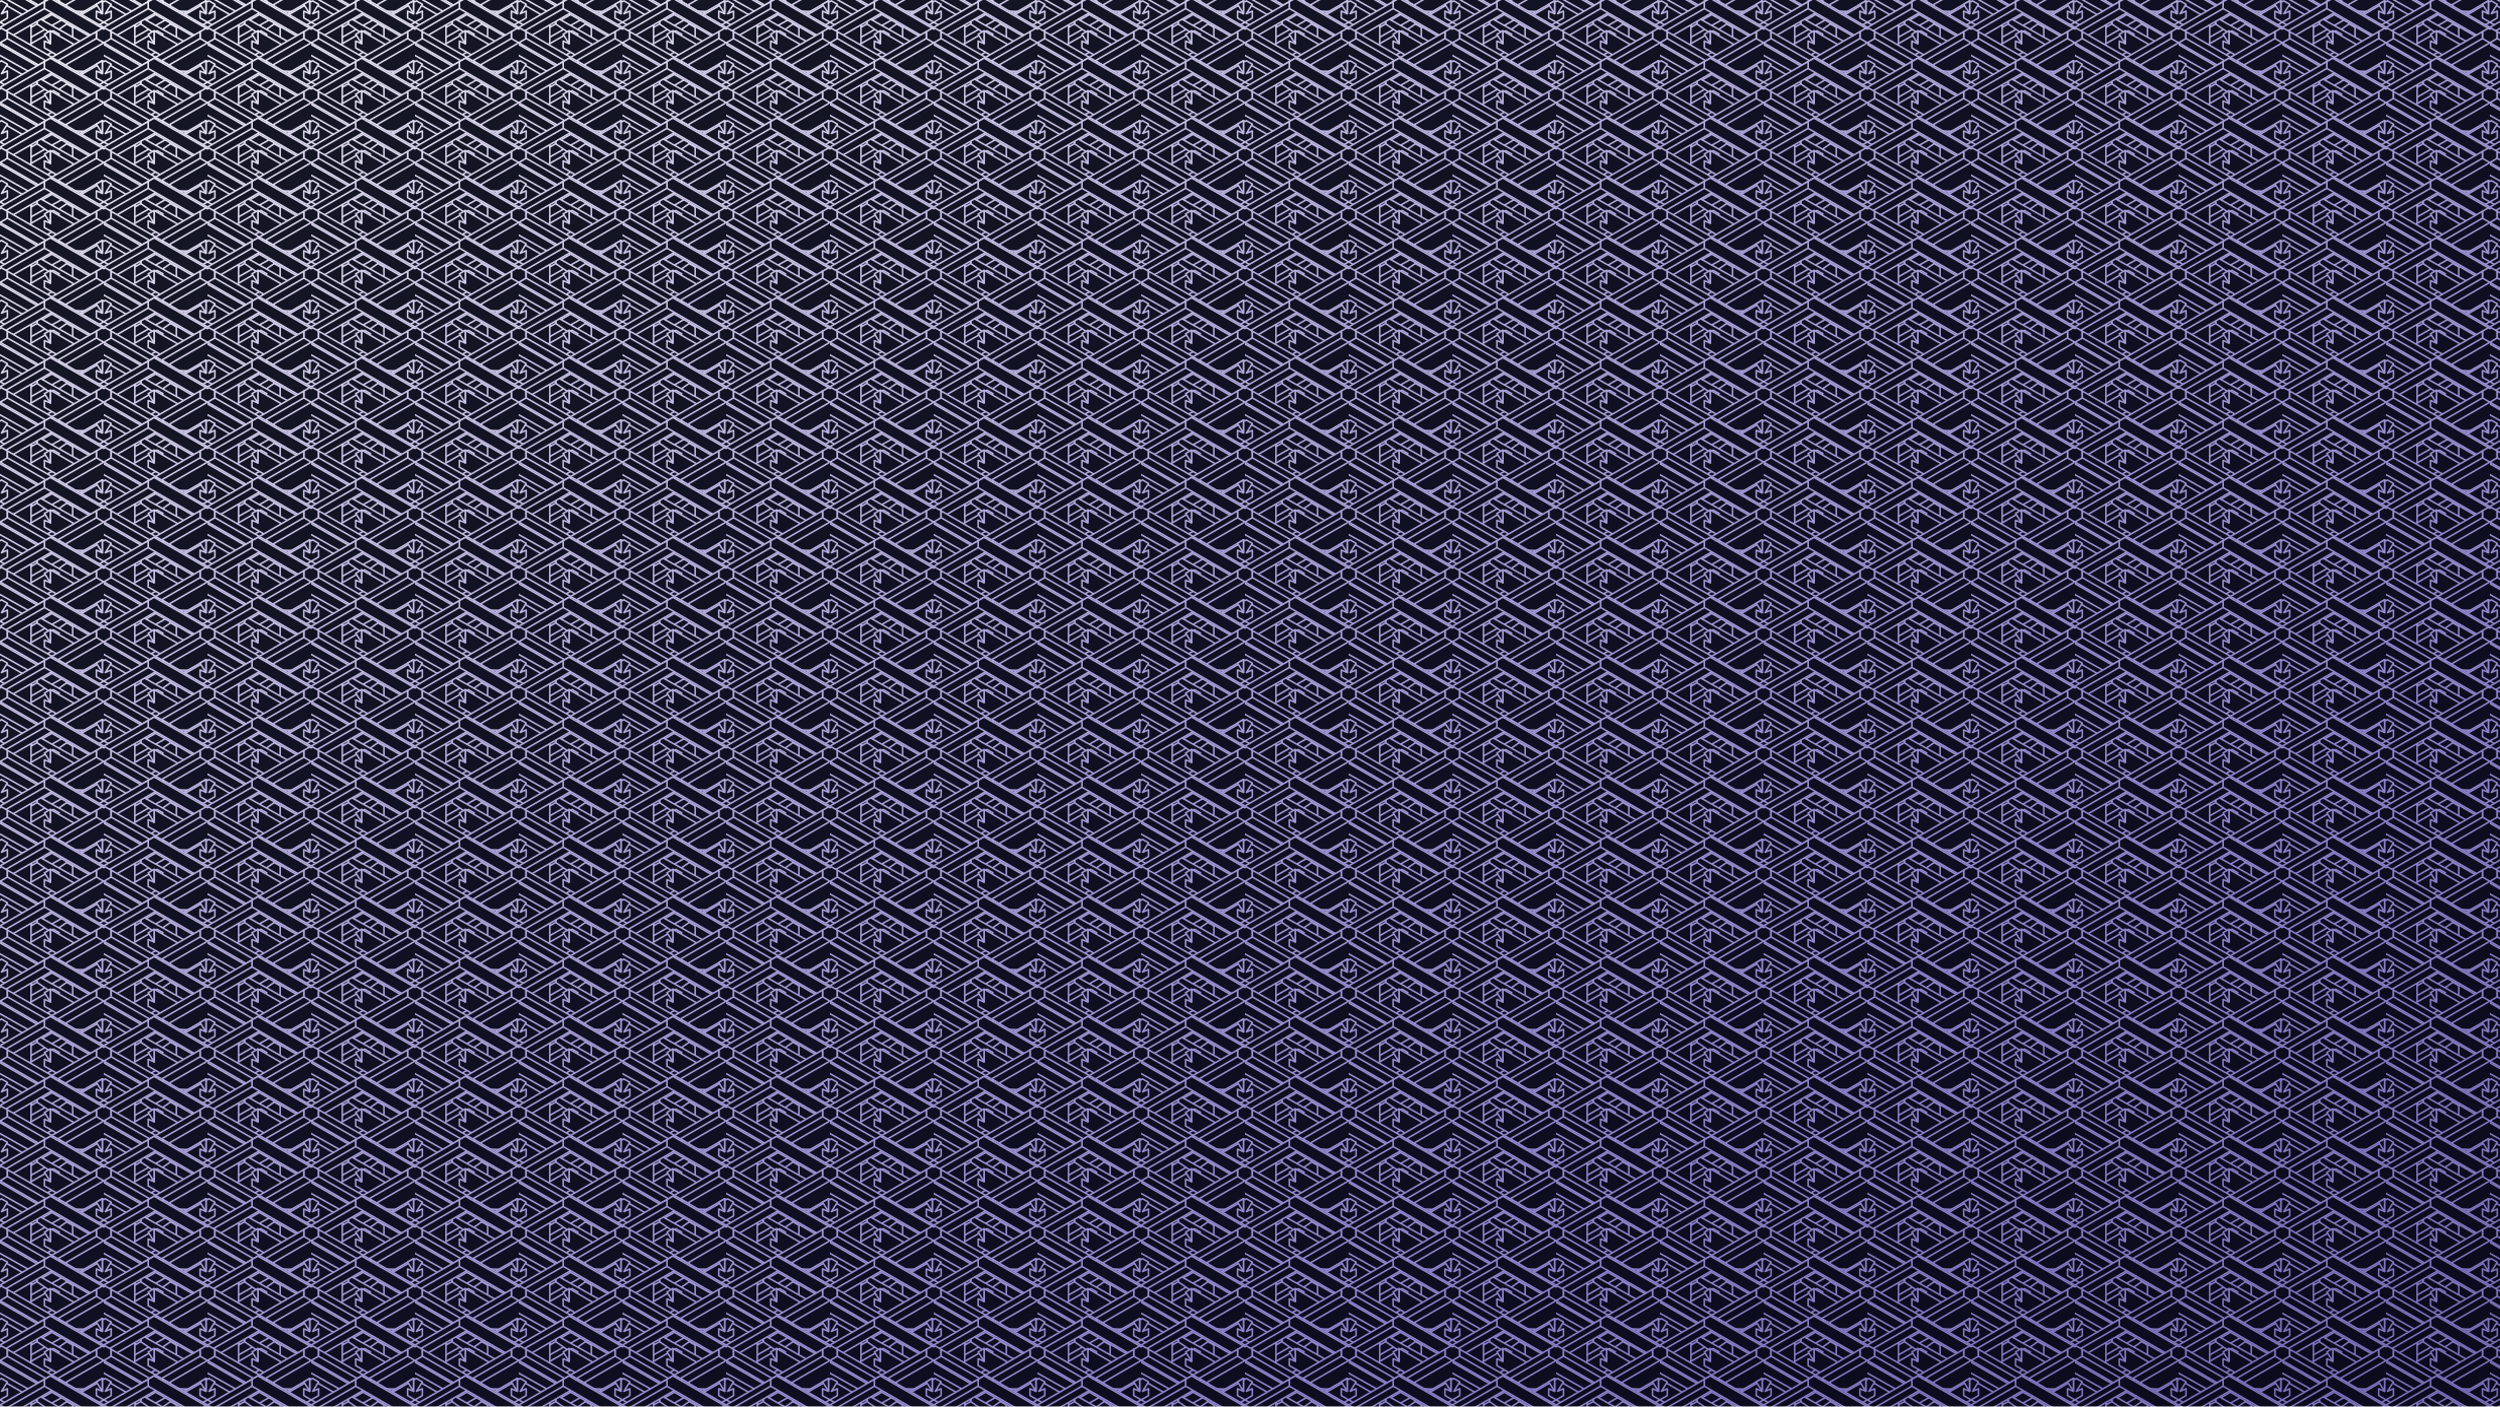
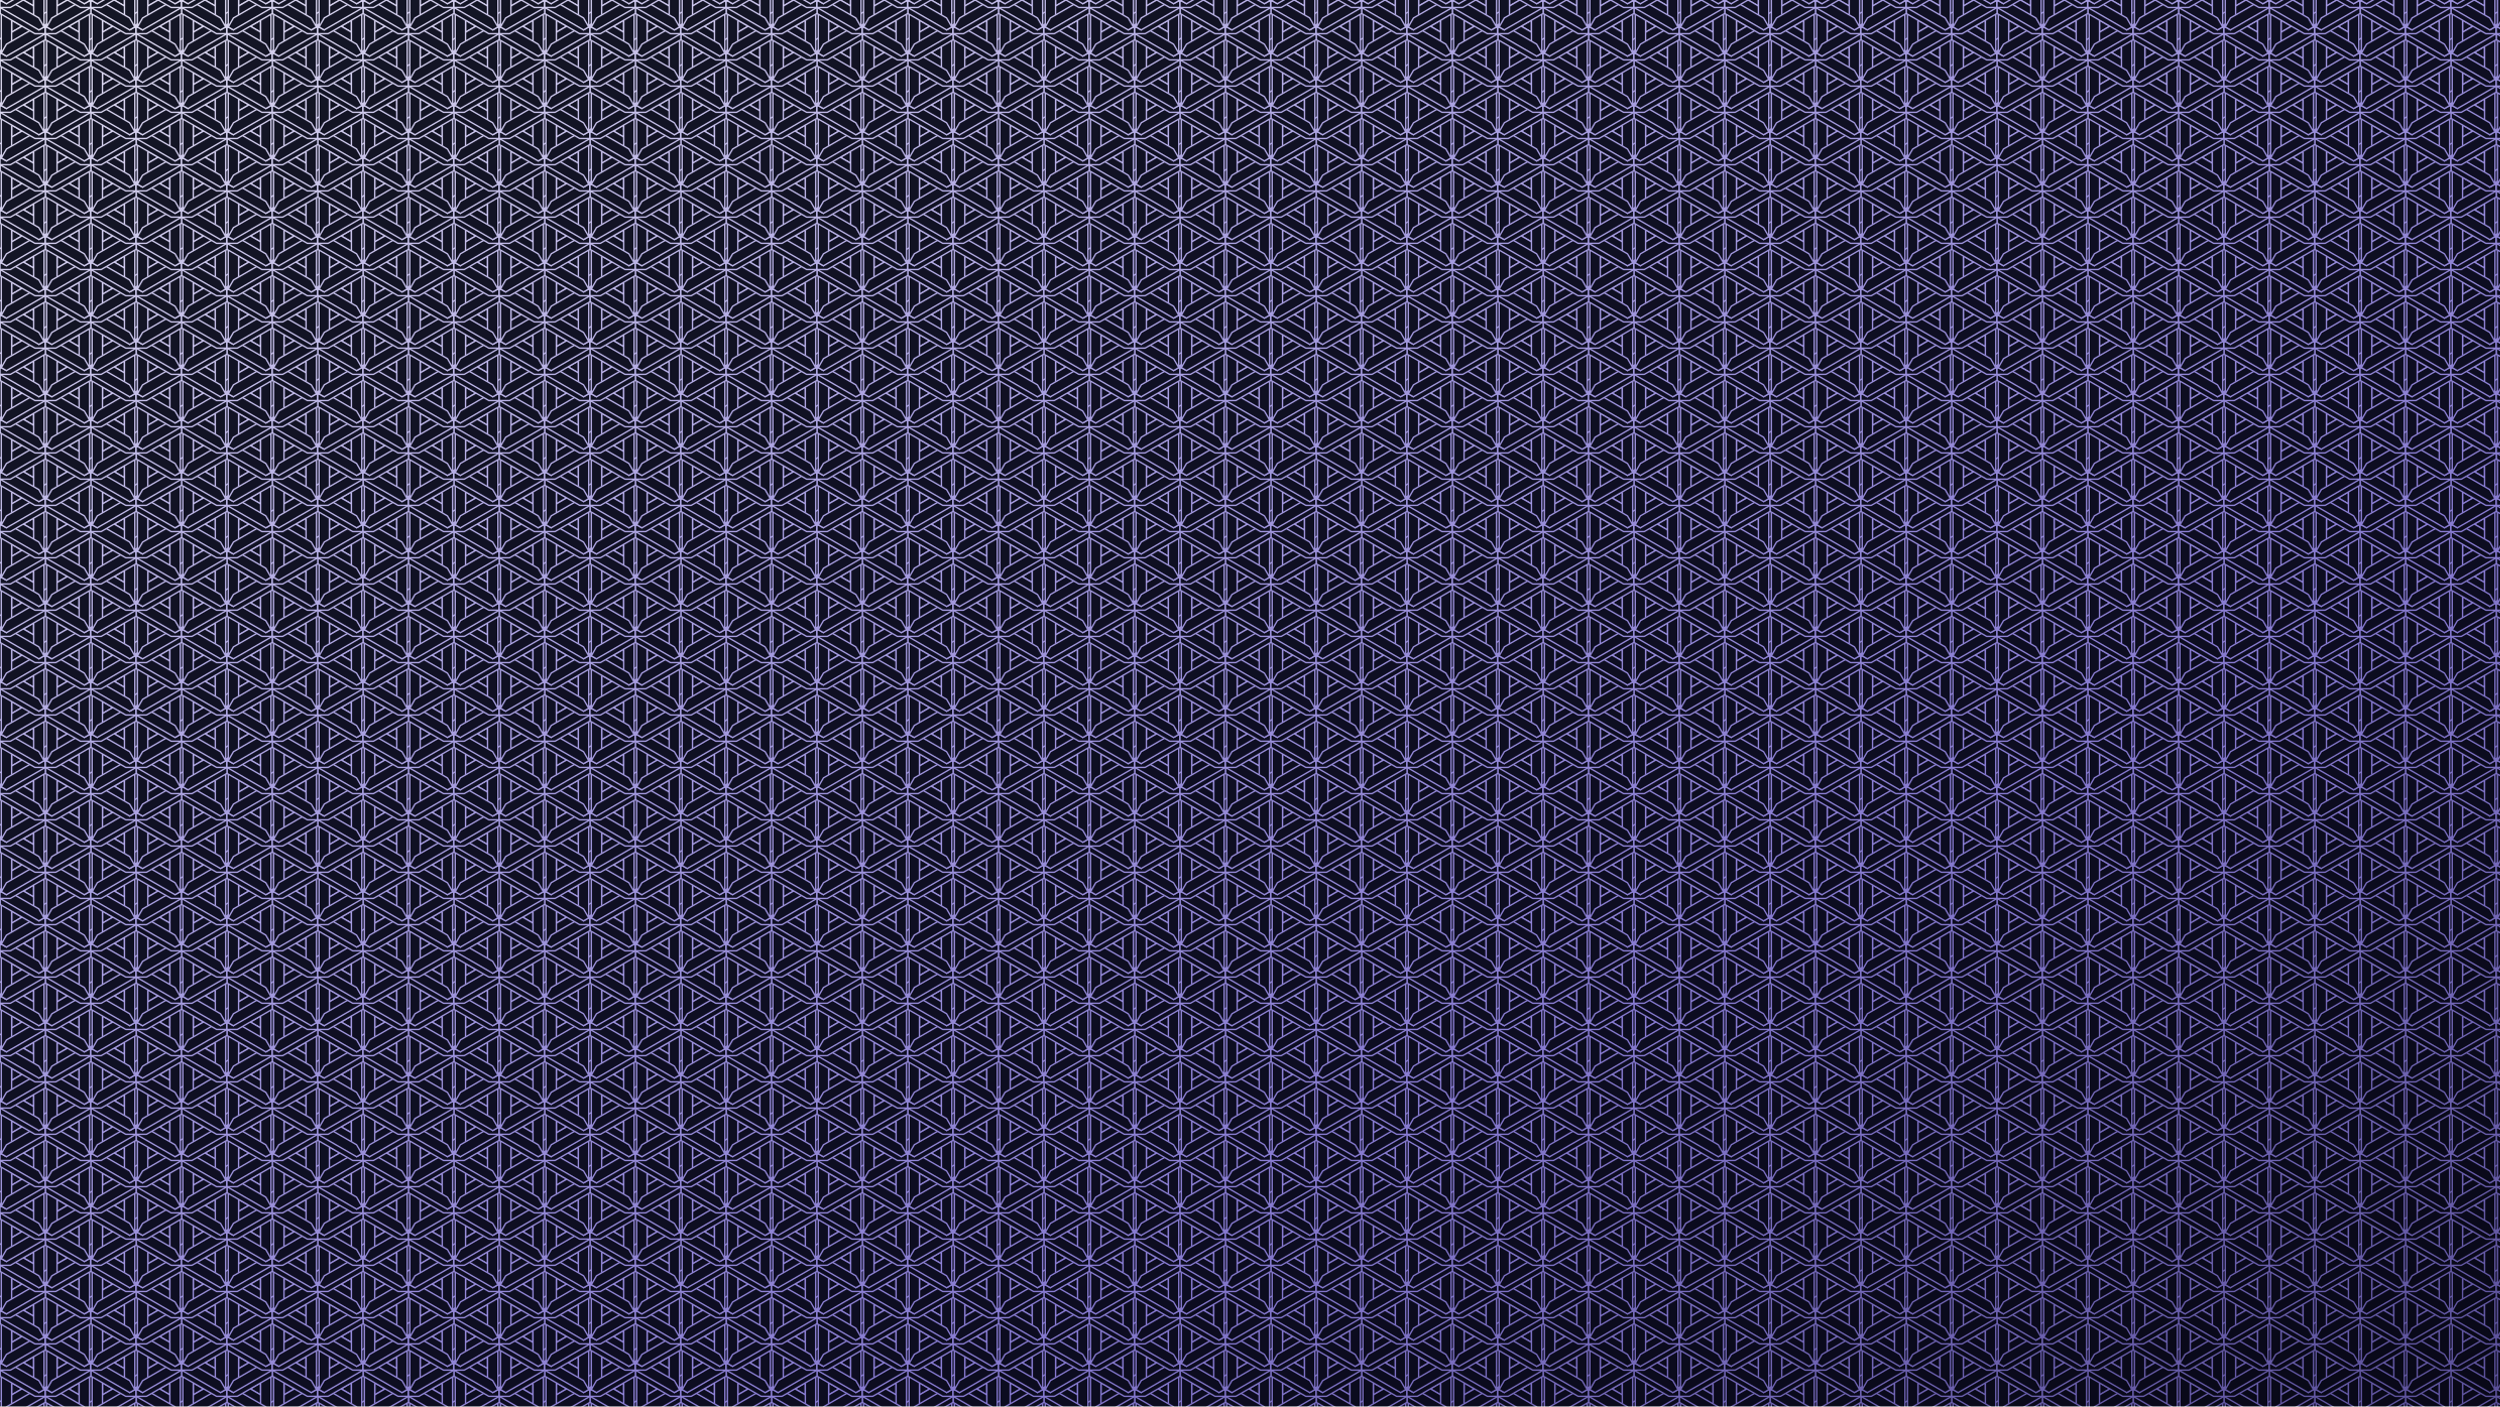
<svg xmlns="http://www.w3.org/2000/svg" xmlns:xlink="http://www.w3.org/1999/xlink" viewBox="0 0 1920 1080" width="1920" height="1080" preserveAspectRatio="xMidYMid slice">
  <defs>
    <g id="c" fill="#161826" stroke="#efeef7" stroke-width="9.13" stroke-linejoin="round">
-       <path d="M8.66,5.00L311.77,-170.00L346.41,-150.00L311.77,-95.00L346.41,-110.00L346.41,-70.00L8.66,125.00Z" />
-       <path d="M-346.41,-70.00L-346.41,-110.00L-311.77,-95.00L-311.77,-170.00L-8.66,5.00L-8.66,125.00Z" />
-       <path d="M-346.41,-150.00L-311.77,-170.00L-311.77,-95.00Z" />
-       <path d="M0,-180.00L311.77,-360.00L346.41,-340.00L346.41,-300.00L69.28,-140.00L346.41,20.00L346.41,60.00L311.77,80.00Z" />
-       <path d="M-346.41,60.00L-346.41,20.00L-69.28,-140.00L-346.41,-300.00L-346.41,-340.00L-311.77,-360.00L0,-180.00L311.77,80.00Z" />
-       <path d="M-311.77,80.00L-346.41,60.00L0,-140.00Z" />
-       <path d="M346.41,-300.00L346.41,-340.00L693.15,-140.00L346.41,60.00L346.41,20.00L623.87,-140.00Z" />
-       <path d="M-346.41,20.00L-346.41,60.00L-693.15,-140.00L-346.41,-340.00L-346.41,-300.00L-623.87,-140.00Z" />
-       <path d="M8.66,125.00L8.66,5.00L311.77,180.00L311.77,220.00Z" />
-       <path d="M-8.66,5.00L-8.66,125.00L-311.77,220.00L-311.77,180.00Z" />
-       <path d="M311.77,220.00L311.77,180.00L346.41,200.00L346.41,240.00Z" />
-       <path d="M-346.41,240.00L-346.41,200.00L-311.77,180.00L-311.77,220.00Z" />
-       <path d="M346.41,240.00L346.41,200.00L346.41,160.00L381.05,180.00Z" />
-       <path d="M-381.05,180.00L-346.41,160.00L-346.41,240.00Z" />
-       <path d="M381.05,180.00L346.41,160.00L346.41,120.00L693.15,-75.00L693.15,-35.00Z" />
-       <path d="M-693.15,-35.00L-693.15,-75.00L-346.41,120.00L-346.41,160.00L-381.05,180.00Z" />
-       <path d="M693.15,-35.00L693.15,-75.00L727.79,-55.00L727.79,-15.00Z" />
-       <path d="M-727.79,-15.00L-727.79,-55.00L-693.15,-75.00L-693.15,-35.00Z" />
-       <path d="M727.79,-15.00L727.79,-55.00L1039.56,125.00L727.79,305.00Z" />
-       <path d="M-727.79,305.00L-1039.56,125.00L-727.79,-55.00L-727.79,-15.00Z" />
+       <path d="M8.66,5.00L311.77,-170.00L346.41,-150.00L311.77,-90.00L77.94,45.00Z" />
+       <path d="M8.66,5.00L77.94,45.00L77.94,315.00L43.30,375.00L8.66,355.00Z" />
+       <path d="M-77.94,45.00L-43.30,25.00L-8.66,5.00L-8.66,355.00L-43.30,375.00L-77.94,315.00Z" />
+       <path d="M-346.41,-150.00L-311.77,-170.00L-8.66,5.00L-77.94,45.00L-311.77,-90.00Z" />
+       <path d="M-303.11,-225.00L-233.83,-225.00L0.00,-90.00L0.00,-10.00L-303.11,-185.00Z" />
+       <path d="M0.00,-90.00L233.83,-225.00L303.11,-225.00L303.11,-185.00L0.00,-10.00Z" />
+       <path d="M277.13,-110.00L311.77,-170.00L346.41,-150.00L346.41,150.00L311.77,170.00L277.13,110.00Z" />
+       <path d="M8.66,355.00L43.30,295.00L233.83,185.00L303.11,185.00L303.11,225.00L43.30,375.00Z" />
+       <path d="M-303.11,185.00L-233.83,185.00L-43.30,295.00L-8.66,355.00L-43.30,375.00L-303.11,225.00Z" />
+       <path d="M-346.41,-150.00L-311.77,-170.00L-277.13,-110.00L-277.13,110.00L-311.77,170.00L-346.41,150.00Z" />
+       <path d="M-303.11,-225.00L-43.30,-375.00L-8.66,-355.00L-43.30,-295.00L-233.83,-185.00L-303.11,-185.00Z" />
+       <path d="M8.66,-355.00L43.30,-375.00L303.11,-225.00L303.11,-185.00L233.83,-185.00L43.30,-295.00Z" />
+       <path d="M8.66,-5.00L77.94,-45.00L311.77,90.00L346.41,150.00L311.77,170.00Z" />
+       <path d="M0.00,10.00L303.11,185.00L303.11,225.00L233.83,225.00L0.00,90.00Z" />
+       <path d="M-303.11,185.00L0.00,10.00L0.00,90.00L-233.83,225.00L-303.11,225.00Z" />
+       <path d="M-346.41,150.00L-311.77,90.00L-77.94,-45.00L-8.66,-5.00L-311.77,170.00Z" />
+       <path d="M-77.94,-315.00L-43.30,-375.00L-8.66,-355.00L-8.66,-5.00L-77.94,-45.00Z" />
+       <path d="M8.66,-355.00L43.30,-375.00L77.94,-315.00L77.94,-45.00L43.30,-25.00L8.66,-5.00Z" />
    </g>
-     <pattern id="p" width="606.22" height="350" patternUnits="userSpaceOnUse" patternTransform="scale(0.1314286)">
-       <use xlink:href="#c" x="0" y="0" />
-       <use xlink:href="#c" x="606.22" y="0" />
-       <use xlink:href="#c" x="303.11" y="175" />
-       <use xlink:href="#c" x="-303.11" y="175" />
-       <use xlink:href="#c" x="909.33" y="175" />
-       <use xlink:href="#c" x="0" y="350" />
-       <use xlink:href="#c" x="606.22" y="350" />
-       <use xlink:href="#c" x="303.11" y="525" />
-       <use xlink:href="#c" x="-303.11" y="525" />
-       <use xlink:href="#c" x="909.33" y="525" />
-       <use xlink:href="#c" x="0" y="700" />
-       <use xlink:href="#c" x="606.22" y="700" />
-       <use xlink:href="#c" x="303.11" y="875" />
-       <use xlink:href="#c" x="-303.11" y="875" />
-       <use xlink:href="#c" x="909.33" y="875" />
-       <use xlink:href="#c" x="0" y="1050" />
-       <use xlink:href="#c" x="606.22" y="1050" />
+     <pattern id="p" patternUnits="userSpaceOnUse" width="606.218" height="350" patternTransform="scale(0.115)">
+       <rect width="606.218" height="350" fill="#161826" />
+       <use href="#c" xlink:href="#c" transform="translate(0.00 700.00)" />
+       <use href="#c" xlink:href="#c" transform="translate(606.22 700.00)" />
+       <use href="#c" xlink:href="#c" transform="translate(-303.11 525.00)" />
+       <use href="#c" xlink:href="#c" transform="translate(303.11 525.00)" />
+       <use href="#c" xlink:href="#c" transform="translate(909.33 525.00)" />
+       <use href="#c" xlink:href="#c" transform="translate(0.00 350.00)" />
+       <use href="#c" xlink:href="#c" transform="translate(606.22 350.00)" />
+       <use href="#c" xlink:href="#c" transform="translate(-303.11 175.00)" />
+       <use href="#c" xlink:href="#c" transform="translate(303.11 175.00)" />
+       <use href="#c" xlink:href="#c" transform="translate(909.33 175.00)" />
+       <use href="#c" xlink:href="#c" transform="translate(0.00 0.00)" />
+       <use href="#c" xlink:href="#c" transform="translate(606.22 0.00)" />
+       <use href="#c" xlink:href="#c" transform="translate(-303.11 -175.00)" />
+       <use href="#c" xlink:href="#c" transform="translate(303.11 -175.00)" />
+       <use href="#c" xlink:href="#c" transform="translate(909.33 -175.00)" />
+       <use href="#c" xlink:href="#c" transform="translate(0.00 -350.00)" />
+       <use href="#c" xlink:href="#c" transform="translate(606.22 -350.00)" />
    </pattern>
    <linearGradient id="g" x1="0" y1="0" x2="1" y2="1">
-       <stop offset="0" stop-color="#ffffff" />
-       <stop offset="0.4" stop-color="#b3aade" />
-       <stop offset="0.75" stop-color="#8d82cf" />
-       <stop offset="1" stop-color="#7468b8" />
+       <stop offset="0" stop-color="#efedf9" />
+       <stop offset="0.34" stop-color="#b6adea" />
+       <stop offset="0.68" stop-color="#9184d9" />
+       <stop offset="1" stop-color="#6257a0" />
    </linearGradient>
  </defs>
  <rect width="1920" height="1080" fill="#161826" />
  <rect width="1920" height="1080" fill="url(#p)" />
-   <rect width="1920" height="1080" fill="url(#g)" style="mix-blend-mode:multiply" opacity="0.9" />
+   <rect width="1920" height="1080" fill="url(#g)" style="mix-blend-mode:multiply" />
</svg>
